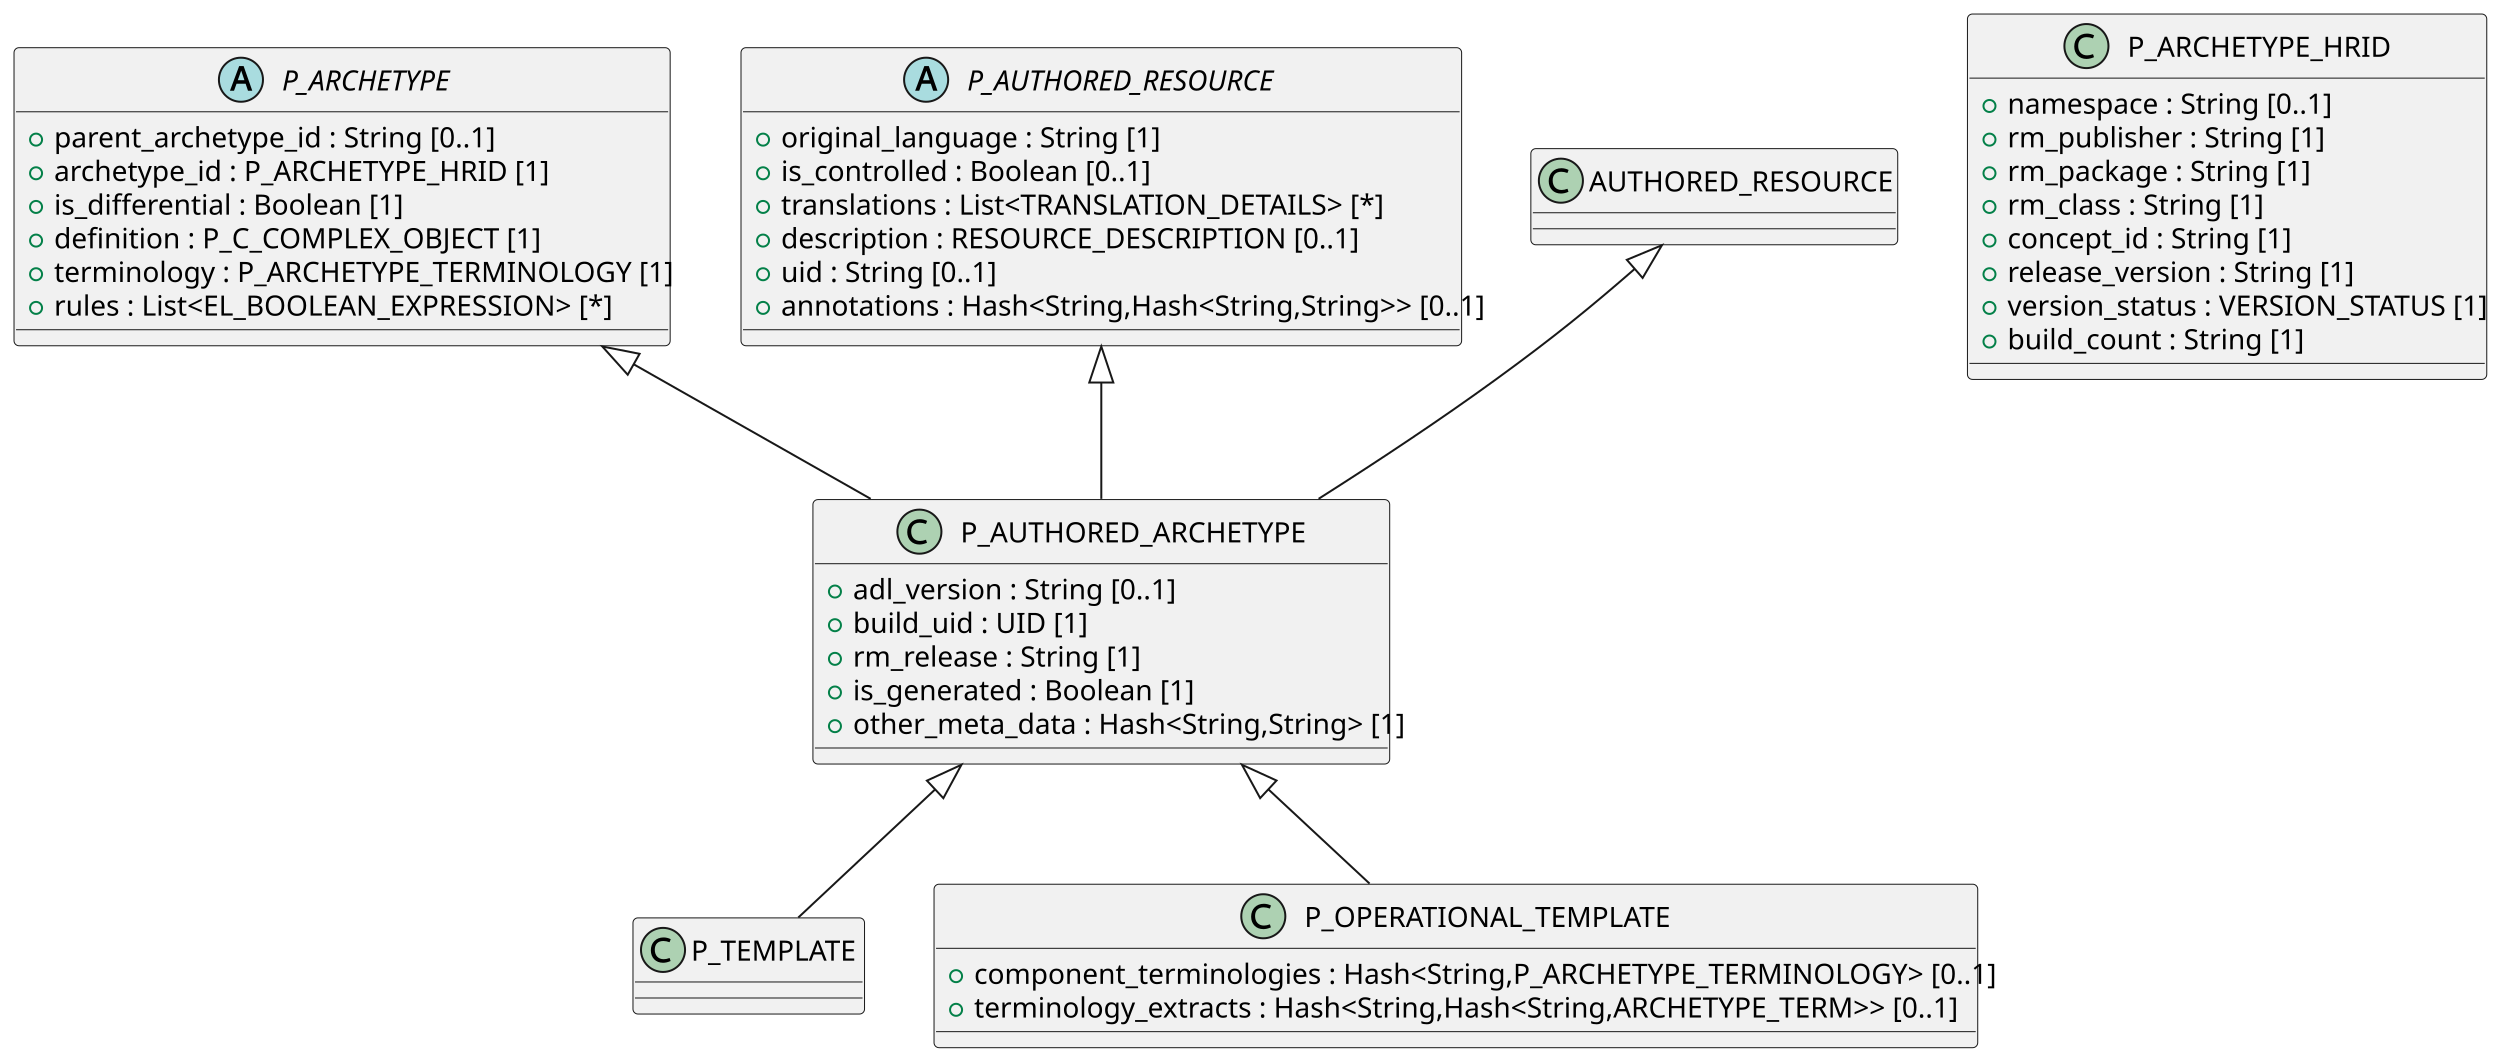
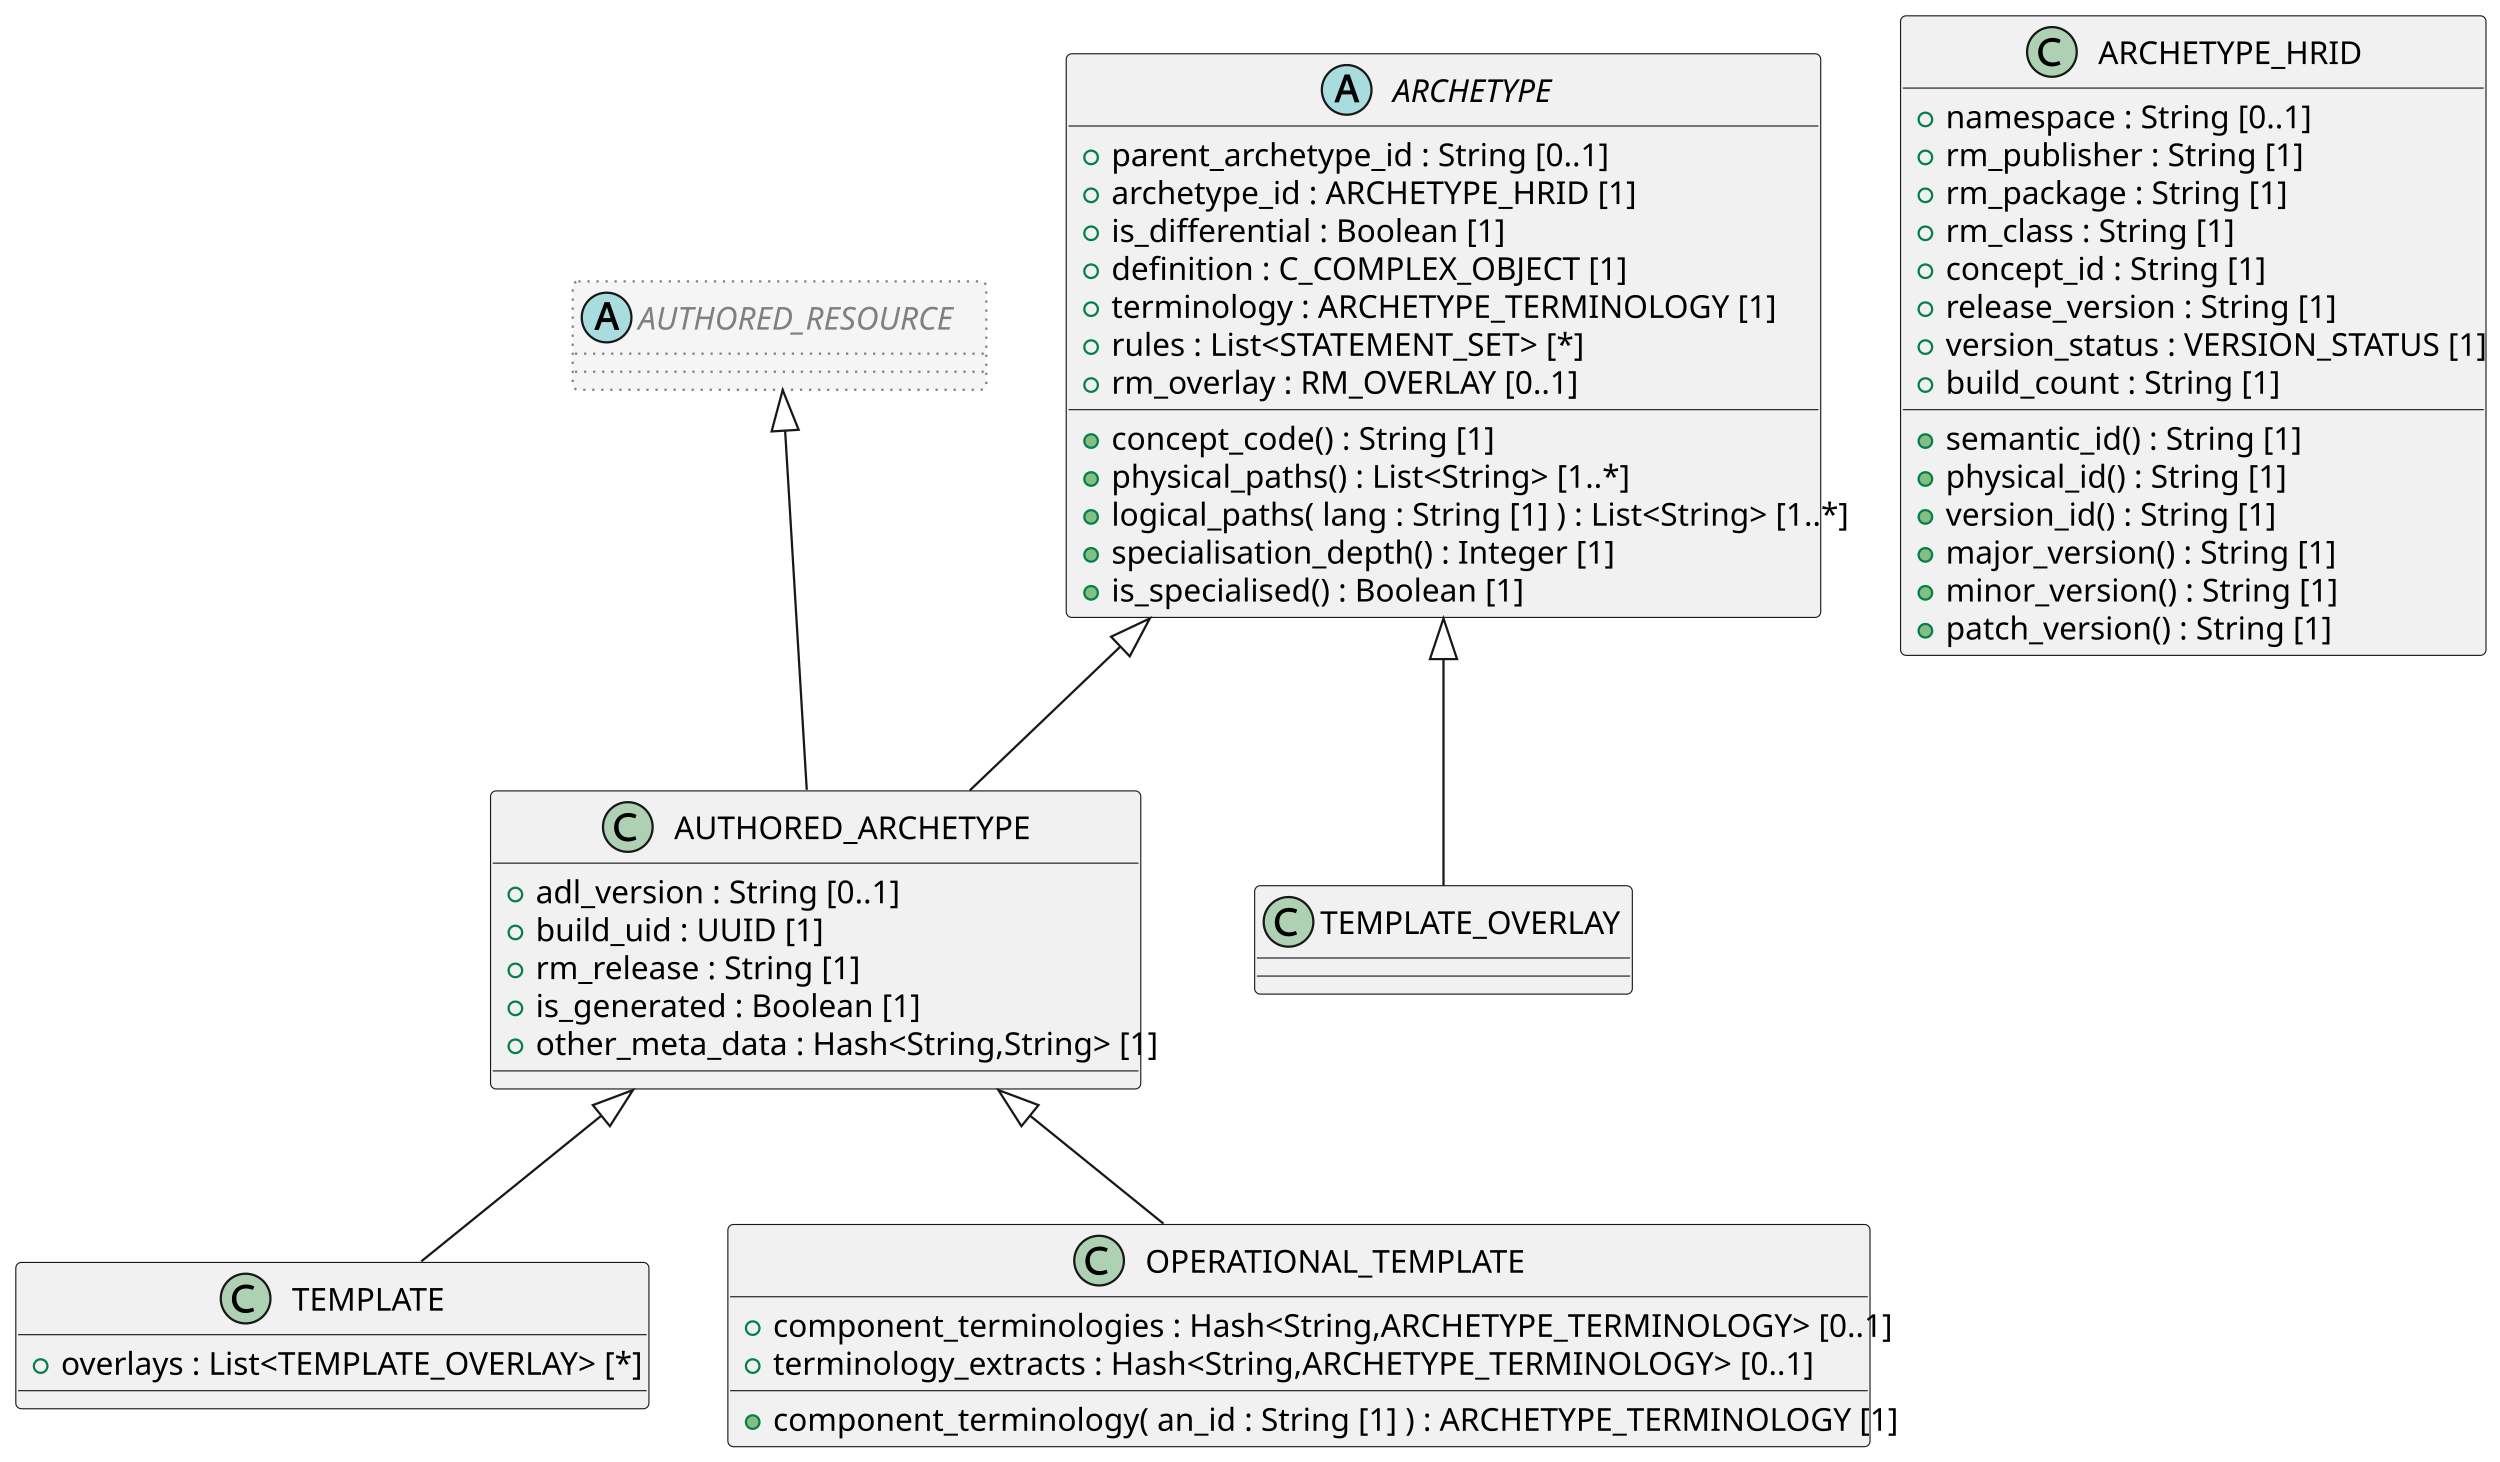
- <svg xmlns="http://www.w3.org/2000/svg" contentStyleType="text/css" data-diagram-type="CLASS" height="529px" preserveAspectRatio="none" style="width:1248px;height:529px;background:#FFFFFF;" version="1.1" viewBox="0 0 1248 529" width="1248px" zoomAndPan="magnify">
+ <svg xmlns="http://www.w3.org/2000/svg" contentStyleType="text/css" data-diagram-type="CLASS" height="647px" preserveAspectRatio="none" style="width:1107px;height:647px;background:#FFFFFF;" version="1.1" viewBox="0 0 1107 647" width="1107px" zoomAndPan="magnify">
  <defs />
  <g>
-     <g class="entity" data-entity="P_ARCHETYPE" data-source-line="2" data-uid="ent0002" id="entity_P_ARCHETYPE">
-       <rect fill="#F1F1F1" height="148.8" rx="2.5" ry="2.5" style="stroke:#181818;stroke-width:0.5;" width="327.545" x="7" y="23.8" />
-       <ellipse cx="120.281" cy="39.8" fill="#A9DCDF" rx="11" ry="11" style="stroke:#181818;stroke-width:1;" />
-       <path d="M114.796,45.3 L116.827,45.3 L120.874,33.956 L119.968,33.956 L123.796,45.3 L125.937,45.3 L121.609,32.972 L119.39,32.972 L114.796,45.3 Z M117.124,41.8 L123.562,41.8 L123.562,40.05 L117.124,40.05 L117.124,41.8 Z " fill="#000000" />
-       <text fill="#000000" font-family="sans-serif" font-size="14" font-style="italic" lengthAdjust="spacing" textLength="92.484" x="140.781" y="45.162">P_ARCHETYPE</text>
-       <line style="stroke:#181818;stroke-width:0.5;" x1="8" x2="333.545" y1="55.8" y2="55.8" />
-       <ellipse cx="18" cy="69.7" fill="none" rx="3" ry="3" style="stroke:#038048;stroke-width:1;" />
-       <text fill="#000000" font-family="sans-serif" font-size="14" lengthAdjust="spacing" textLength="209.467" x="27" y="73.562">parent_archetype_id : String [0..1]</text>
-       <ellipse cx="18" cy="86.5" fill="none" rx="3" ry="3" style="stroke:#038048;stroke-width:1;" />
-       <text fill="#000000" font-family="sans-serif" font-size="14" lengthAdjust="spacing" textLength="240.393" x="27" y="90.362">archetype_id : P_ARCHETYPE_HRID [1]</text>
-       <ellipse cx="18" cy="103.3" fill="none" rx="3" ry="3" style="stroke:#038048;stroke-width:1;" />
-       <text fill="#000000" font-family="sans-serif" font-size="14" lengthAdjust="spacing" textLength="165.073" x="27" y="107.162">is_differential : Boolean [1]</text>
-       <ellipse cx="18" cy="120.1" fill="none" rx="3" ry="3" style="stroke:#038048;stroke-width:1;" />
-       <text fill="#000000" font-family="sans-serif" font-size="14" lengthAdjust="spacing" textLength="239.889" x="27" y="123.962">definition : P_C_COMPLEX_OBJECT [1]</text>
-       <ellipse cx="18" cy="136.9" fill="none" rx="3" ry="3" style="stroke:#038048;stroke-width:1;" />
-       <text fill="#000000" font-family="sans-serif" font-size="14" lengthAdjust="spacing" textLength="301.545" x="27" y="140.762">terminology : P_ARCHETYPE_TERMINOLOGY [1]</text>
-       <ellipse cx="18" cy="153.7" fill="none" rx="3" ry="3" style="stroke:#038048;stroke-width:1;" />
-       <text fill="#000000" font-family="sans-serif" font-size="14" lengthAdjust="spacing" textLength="274.259" x="27" y="157.562">rules : List&lt;EL_BOOLEAN_EXPRESSION&gt; [*]</text>
-       <line style="stroke:#181818;stroke-width:0.5;" x1="8" x2="333.545" y1="164.6" y2="164.6" />
+     <g class="entity" data-entity="ARCHETYPE" data-source-line="2" data-uid="ent0002" id="entity_ARCHETYPE">
+       <rect fill="#F1F1F1" height="249.599" rx="2.5" ry="2.5" style="stroke:#181818;stroke-width:0.5;" width="334.083" x="472.13" y="23.8" />
+       <ellipse cx="596.31" cy="39.8" fill="#A9DCDF" rx="11" ry="11" style="stroke:#181818;stroke-width:1;" />
+       <path d="M590.825,45.3 L592.856,45.3 L596.903,33.956 L595.997,33.956 L599.825,45.3 L601.966,45.3 L597.638,32.972 L595.419,32.972 L590.825,45.3 Z M593.153,41.8 L599.591,41.8 L599.591,40.05 L593.153,40.05 L593.153,41.8 Z " fill="#000000" />
+       <text fill="#000000" font-family="sans-serif" font-size="14" font-style="italic" lengthAdjust="spacing" textLength="77.224" x="616.81" y="45.162">ARCHETYPE</text>
+       <line style="stroke:#181818;stroke-width:0.5;" x1="473.13" x2="805.213" y1="55.8" y2="55.8" />
+       <ellipse cx="483.13" cy="69.7" fill="none" rx="3" ry="3" style="stroke:#038048;stroke-width:1;" />
+       <text fill="#000000" font-family="sans-serif" font-size="14" lengthAdjust="spacing" textLength="209.467" x="492.13" y="73.562">parent_archetype_id : String [0..1]</text>
+       <ellipse cx="483.13" cy="86.5" fill="none" rx="3" ry="3" style="stroke:#038048;stroke-width:1;" />
+       <text fill="#000000" font-family="sans-serif" font-size="14" lengthAdjust="spacing" textLength="225.133" x="492.13" y="90.362">archetype_id : ARCHETYPE_HRID [1]</text>
+       <ellipse cx="483.13" cy="103.3" fill="none" rx="3" ry="3" style="stroke:#038048;stroke-width:1;" />
+       <text fill="#000000" font-family="sans-serif" font-size="14" lengthAdjust="spacing" textLength="165.073" x="492.13" y="107.162">is_differential : Boolean [1]</text>
+       <ellipse cx="483.13" cy="120.1" fill="none" rx="3" ry="3" style="stroke:#038048;stroke-width:1;" />
+       <text fill="#000000" font-family="sans-serif" font-size="14" lengthAdjust="spacing" textLength="224.629" x="492.13" y="123.962">definition : C_COMPLEX_OBJECT [1]</text>
+       <ellipse cx="483.13" cy="136.9" fill="none" rx="3" ry="3" style="stroke:#038048;stroke-width:1;" />
+       <text fill="#000000" font-family="sans-serif" font-size="14" lengthAdjust="spacing" textLength="286.285" x="492.13" y="140.762">terminology : ARCHETYPE_TERMINOLOGY [1]</text>
+       <ellipse cx="483.13" cy="153.7" fill="none" rx="3" ry="3" style="stroke:#038048;stroke-width:1;" />
+       <text fill="#000000" font-family="sans-serif" font-size="14" lengthAdjust="spacing" textLength="208.375" x="492.13" y="157.562">rules : List&lt;STATEMENT_SET&gt; [*]</text>
+       <ellipse cx="483.13" cy="170.5" fill="none" rx="3" ry="3" style="stroke:#038048;stroke-width:1;" />
+       <text fill="#000000" font-family="sans-serif" font-size="14" lengthAdjust="spacing" textLength="201.711" x="492.13" y="174.362">rm_overlay : RM_OVERLAY [0..1]</text>
+       <line style="stroke:#181818;stroke-width:0.5;" x1="473.13" x2="805.213" y1="181.399" y2="181.399" />
+       <ellipse cx="483.13" cy="195.299" fill="#84BE84" rx="3" ry="3" style="stroke:#038048;stroke-width:1;" />
+       <text fill="#000000" font-family="sans-serif" font-size="14" lengthAdjust="spacing" textLength="160.649" x="492.13" y="199.161">concept_code() : String [1]</text>
+       <ellipse cx="483.13" cy="212.099" fill="#84BE84" rx="3" ry="3" style="stroke:#038048;stroke-width:1;" />
+       <text fill="#000000" font-family="sans-serif" font-size="14" lengthAdjust="spacing" textLength="218.301" x="492.13" y="215.961">physical_paths() : List&lt;String&gt; [1..*]</text>
+       <ellipse cx="483.13" cy="228.899" fill="#84BE84" rx="3" ry="3" style="stroke:#038048;stroke-width:1;" />
+       <text fill="#000000" font-family="sans-serif" font-size="14" lengthAdjust="spacing" textLength="308.083" x="492.13" y="232.761">logical_paths( lang : String [1] ) : List&lt;String&gt; [1..*]</text>
+       <ellipse cx="483.13" cy="245.699" fill="#84BE84" rx="3" ry="3" style="stroke:#038048;stroke-width:1;" />
+       <text fill="#000000" font-family="sans-serif" font-size="14" lengthAdjust="spacing" textLength="209.509" x="492.13" y="249.561">specialisation_depth() : Integer [1]</text>
+       <ellipse cx="483.13" cy="262.499" fill="#84BE84" rx="3" ry="3" style="stroke:#038048;stroke-width:1;" />
+       <text fill="#000000" font-family="sans-serif" font-size="14" lengthAdjust="spacing" textLength="173.235" x="492.13" y="266.361">is_specialised() : Boolean [1]</text>
    </g>
-     <g class="entity" data-entity="P_AUTHORED_ARCHETYPE" data-source-line="11" data-uid="ent0003" id="entity_P_AUTHORED_ARCHETYPE">
-       <rect fill="#F1F1F1" height="132" rx="2.5" ry="2.5" style="stroke:#181818;stroke-width:0.5;" width="287.925" x="405.81" y="249.4" />
-       <ellipse cx="458.968" cy="265.4" fill="#ADD1B2" rx="11" ry="11" style="stroke:#181818;stroke-width:1;" />
-       <path d="M458.968,271.822 C460.14,271.822 461.374,271.556 462.749,270.947 L462.265,269.431 C461.171,269.853 460.155,270.041 459.296,270.041 C456.577,270.041 454.858,268.197 454.858,265.291 C454.858,262.541 456.421,260.947 459.155,260.947 C460.077,260.947 461.093,261.134 462.233,261.556 L462.812,260.041 C461.718,259.462 460.421,259.166 459.233,259.166 C455.468,259.166 452.89,261.806 452.89,265.619 C452.89,269.291 455.374,271.822 458.968,271.822 Z " fill="#000000" />
-       <text fill="#000000" font-family="sans-serif" font-size="14" lengthAdjust="spacing" textLength="173.109" x="479.468" y="270.762">P_AUTHORED_ARCHETYPE</text>
-       <line style="stroke:#181818;stroke-width:0.5;" x1="406.81" x2="692.735" y1="281.4" y2="281.4" />
-       <ellipse cx="416.81" cy="295.3" fill="none" rx="3" ry="3" style="stroke:#038048;stroke-width:1;" />
-       <text fill="#000000" font-family="sans-serif" font-size="14" lengthAdjust="spacing" textLength="152.991" x="425.81" y="299.162">adl_version : String [0..1]</text>
-       <ellipse cx="416.81" cy="312.1" fill="none" rx="3" ry="3" style="stroke:#038048;stroke-width:1;" />
-       <text fill="#000000" font-family="sans-serif" font-size="14" lengthAdjust="spacing" textLength="108.976" x="425.81" y="315.962">build_uid : UID [1]</text>
-       <ellipse cx="416.81" cy="328.9" fill="none" rx="3" ry="3" style="stroke:#038048;stroke-width:1;" />
-       <text fill="#000000" font-family="sans-serif" font-size="14" lengthAdjust="spacing" textLength="135.673" x="425.81" y="332.762">rm_release : String [1]</text>
-       <ellipse cx="416.81" cy="345.7" fill="none" rx="3" ry="3" style="stroke:#038048;stroke-width:1;" />
-       <text fill="#000000" font-family="sans-serif" font-size="14" lengthAdjust="spacing" textLength="160.145" x="425.81" y="349.562">is_generated : Boolean [1]</text>
-       <ellipse cx="416.81" cy="362.5" fill="none" rx="3" ry="3" style="stroke:#038048;stroke-width:1;" />
-       <text fill="#000000" font-family="sans-serif" font-size="14" lengthAdjust="spacing" textLength="261.925" x="425.81" y="366.362">other_meta_data : Hash&lt;String,String&gt; [1]</text>
-       <line style="stroke:#181818;stroke-width:0.5;" x1="406.81" x2="692.735" y1="373.4" y2="373.4" />
+     <g class="entity" data-entity="AUTHORED_ARCHETYPE" data-source-line="17" data-uid="ent0003" id="entity_AUTHORED_ARCHETYPE">
+       <rect fill="#F1F1F1" height="132" rx="2.5" ry="2.5" style="stroke:#181818;stroke-width:0.5;" width="287.925" x="217.21" y="350.2" />
+       <ellipse cx="277.998" cy="366.2" fill="#ADD1B2" rx="11" ry="11" style="stroke:#181818;stroke-width:1;" />
+       <path d="M277.998,372.622 C279.17,372.622 280.404,372.356 281.779,371.747 L281.295,370.231 C280.201,370.653 279.185,370.841 278.326,370.841 C275.607,370.841 273.888,368.997 273.888,366.091 C273.888,363.341 275.451,361.747 278.185,361.747 C279.107,361.747 280.123,361.934 281.263,362.356 L281.842,360.841 C280.748,360.262 279.451,359.966 278.263,359.966 C274.498,359.966 271.92,362.606 271.92,366.419 C271.92,370.091 274.404,372.622 277.998,372.622 Z " fill="#000000" />
+       <text fill="#000000" font-family="sans-serif" font-size="14" lengthAdjust="spacing" textLength="157.849" x="298.498" y="371.562">AUTHORED_ARCHETYPE</text>
+       <line style="stroke:#181818;stroke-width:0.5;" x1="218.21" x2="504.135" y1="382.2" y2="382.2" />
+       <ellipse cx="228.21" cy="396.1" fill="none" rx="3" ry="3" style="stroke:#038048;stroke-width:1;" />
+       <text fill="#000000" font-family="sans-serif" font-size="14" lengthAdjust="spacing" textLength="152.991" x="237.21" y="399.962">adl_version : String [0..1]</text>
+       <ellipse cx="228.21" cy="412.9" fill="none" rx="3" ry="3" style="stroke:#038048;stroke-width:1;" />
+       <text fill="#000000" font-family="sans-serif" font-size="14" lengthAdjust="spacing" textLength="118.37" x="237.21" y="416.762">build_uid : UUID [1]</text>
+       <ellipse cx="228.21" cy="429.7" fill="none" rx="3" ry="3" style="stroke:#038048;stroke-width:1;" />
+       <text fill="#000000" font-family="sans-serif" font-size="14" lengthAdjust="spacing" textLength="135.673" x="237.21" y="433.562">rm_release : String [1]</text>
+       <ellipse cx="228.21" cy="446.5" fill="none" rx="3" ry="3" style="stroke:#038048;stroke-width:1;" />
+       <text fill="#000000" font-family="sans-serif" font-size="14" lengthAdjust="spacing" textLength="160.145" x="237.21" y="450.362">is_generated : Boolean [1]</text>
+       <ellipse cx="228.21" cy="463.3" fill="none" rx="3" ry="3" style="stroke:#038048;stroke-width:1;" />
+       <text fill="#000000" font-family="sans-serif" font-size="14" lengthAdjust="spacing" textLength="261.925" x="237.21" y="467.162">other_meta_data : Hash&lt;String,String&gt; [1]</text>
+       <line style="stroke:#181818;stroke-width:0.5;" x1="218.21" x2="504.135" y1="474.2" y2="474.2" />
    </g>
-     <g class="entity" data-entity="P_TEMPLATE" data-source-line="19" data-uid="ent0004" id="entity_P_TEMPLATE">
-       <rect fill="#F1F1F1" height="48" rx="2.5" ry="2.5" style="stroke:#181818;stroke-width:0.5;" width="115.594" x="315.98" y="458.2" />
-       <ellipse cx="330.98" cy="474.2" fill="#ADD1B2" rx="11" ry="11" style="stroke:#181818;stroke-width:1;" />
-       <path d="M330.98,480.622 C332.152,480.622 333.386,480.356 334.761,479.747 L334.277,478.231 C333.183,478.653 332.168,478.841 331.308,478.841 C328.589,478.841 326.871,476.997 326.871,474.091 C326.871,471.341 328.433,469.747 331.168,469.747 C332.089,469.747 333.105,469.934 334.246,470.356 L334.824,468.841 C333.73,468.262 332.433,467.966 331.246,467.966 C327.48,467.966 324.902,470.606 324.902,474.419 C324.902,478.091 327.386,480.622 330.98,480.622 Z " fill="#000000" />
-       <text fill="#000000" font-family="sans-serif" font-size="14" lengthAdjust="spacing" textLength="83.594" x="344.98" y="479.562">P_TEMPLATE</text>
-       <line style="stroke:#181818;stroke-width:0.5;" x1="316.98" x2="430.574" y1="490.2" y2="490.2" />
-       <line style="stroke:#181818;stroke-width:0.5;" x1="316.98" x2="430.574" y1="498.2" y2="498.2" />
+     <g class="entity" data-entity="AUTHORED_RESOURCE" data-source-line="25" data-uid="ent0004" id="entity_AUTHORED_RESOURCE">
+       <rect fill="#F5F5F5" height="48" rx="2.5" ry="2.5" style="stroke:#808080;stroke-width:1;stroke-dasharray:1,3;" width="183.143" x="253.6" y="124.6" />
+       <ellipse cx="268.6" cy="140.6" fill="#A9DCDF" rx="11" ry="11" style="stroke:#181818;stroke-width:1;" />
+       <path d="M263.116,146.1 L265.147,146.1 L269.194,134.756 L268.288,134.756 L272.116,146.1 L274.256,146.1 L269.928,133.772 L267.709,133.772 L263.116,146.1 Z M265.444,142.6 L271.881,142.6 L271.881,140.85 L265.444,140.85 L265.444,142.6 Z " fill="#000000" />
+       <text fill="#808080" font-family="sans-serif" font-size="14" font-style="italic" lengthAdjust="spacing" textLength="151.143" x="282.6" y="145.962">AUTHORED_RESOURCE</text>
+       <line style="stroke:#808080;stroke-width:1;stroke-dasharray:1,3;" x1="254.6" x2="435.743" y1="156.6" y2="156.6" />
+       <line style="stroke:#808080;stroke-width:1;stroke-dasharray:1,3;" x1="254.6" x2="435.743" y1="164.6" y2="164.6" />
    </g>
-     <g class="entity" data-entity="P_OPERATIONAL_TEMPLATE" data-source-line="22" data-uid="ent0005" id="entity_P_OPERATIONAL_TEMPLATE">
-       <rect fill="#F1F1F1" height="81.6" rx="2.5" ry="2.5" style="stroke:#181818;stroke-width:0.5;" width="521.01" x="466.27" y="441.4" />
-       <ellipse cx="630.643" cy="457.4" fill="#ADD1B2" rx="11" ry="11" style="stroke:#181818;stroke-width:1;" />
-       <path d="M630.643,463.822 C631.815,463.822 633.05,463.556 634.425,462.947 L633.94,461.431 C632.846,461.853 631.831,462.041 630.971,462.041 C628.253,462.041 626.534,460.197 626.534,457.291 C626.534,454.541 628.096,452.947 630.831,452.947 C631.753,452.947 632.768,453.134 633.909,453.556 L634.487,452.041 C633.393,451.462 632.096,451.166 630.909,451.166 C627.143,451.166 624.565,453.806 624.565,457.619 C624.565,461.291 627.05,463.822 630.643,463.822 Z " fill="#000000" />
-       <text fill="#000000" font-family="sans-serif" font-size="14" lengthAdjust="spacing" textLength="183.763" x="651.143" y="462.762">P_OPERATIONAL_TEMPLATE</text>
-       <line style="stroke:#181818;stroke-width:0.5;" x1="467.27" x2="986.28" y1="473.4" y2="473.4" />
-       <ellipse cx="477.27" cy="487.3" fill="none" rx="3" ry="3" style="stroke:#038048;stroke-width:1;" />
-       <text fill="#000000" font-family="sans-serif" font-size="14" lengthAdjust="spacing" textLength="495.01" x="486.27" y="491.162">component_terminologies : Hash&lt;String,P_ARCHETYPE_TERMINOLOGY&gt; [0..1]</text>
-       <ellipse cx="477.27" cy="504.1" fill="none" rx="3" ry="3" style="stroke:#038048;stroke-width:1;" />
-       <text fill="#000000" font-family="sans-serif" font-size="14" lengthAdjust="spacing" textLength="475.774" x="486.27" y="507.962">terminology_extracts : Hash&lt;String,Hash&lt;String,ARCHETYPE_TERM&gt;&gt; [0..1]</text>
-       <line style="stroke:#181818;stroke-width:0.5;" x1="467.27" x2="986.28" y1="515" y2="515" />
+     <g class="entity" data-entity="TEMPLATE" data-source-line="28" data-uid="ent0005" id="entity_TEMPLATE">
+       <rect fill="#F1F1F1" height="64.8" rx="2.5" ry="2.5" style="stroke:#181818;stroke-width:0.5;" width="280.351" x="7" y="559" />
+       <ellipse cx="108.759" cy="575" fill="#ADD1B2" rx="11" ry="11" style="stroke:#181818;stroke-width:1;" />
+       <path d="M108.759,581.422 C109.93,581.422 111.165,581.156 112.54,580.547 L112.055,579.031 C110.962,579.453 109.946,579.641 109.087,579.641 C106.368,579.641 104.649,577.797 104.649,574.891 C104.649,572.141 106.212,570.547 108.946,570.547 C109.868,570.547 110.884,570.734 112.024,571.156 L112.602,569.641 C111.509,569.062 110.212,568.766 109.024,568.766 C105.259,568.766 102.68,571.406 102.68,575.219 C102.68,578.891 105.165,581.422 108.759,581.422 Z " fill="#000000" />
+       <text fill="#000000" font-family="sans-serif" font-size="14" lengthAdjust="spacing" textLength="68.334" x="129.259" y="580.362">TEMPLATE</text>
+       <line style="stroke:#181818;stroke-width:0.5;" x1="8" x2="286.351" y1="591" y2="591" />
+       <ellipse cx="18" cy="604.9" fill="none" rx="3" ry="3" style="stroke:#038048;stroke-width:1;" />
+       <text fill="#000000" font-family="sans-serif" font-size="14" lengthAdjust="spacing" textLength="254.351" x="27" y="608.762">overlays : List&lt;TEMPLATE_OVERLAY&gt; [*]</text>
+       <line style="stroke:#181818;stroke-width:0.5;" x1="8" x2="286.351" y1="615.8" y2="615.8" />
    </g>
-     <g class="entity" data-entity="P_ARCHETYPE_HRID" data-source-line="27" data-uid="ent0006" id="entity_P_ARCHETYPE_HRID">
-       <rect fill="#F1F1F1" height="182.399" rx="2.5" ry="2.5" style="stroke:#181818;stroke-width:0.5;" width="259.239" x="982.15" y="7" />
-       <ellipse cx="1041.545" cy="23" fill="#ADD1B2" rx="11" ry="11" style="stroke:#181818;stroke-width:1;" />
-       <path d="M1041.545,29.422 C1042.717,29.422 1043.951,29.156 1045.326,28.547 L1044.842,27.031 C1043.748,27.453 1042.732,27.641 1041.873,27.641 C1039.154,27.641 1037.435,25.797 1037.435,22.891 C1037.435,20.141 1038.998,18.547 1041.732,18.547 C1042.654,18.547 1043.67,18.734 1044.81,19.156 L1045.389,17.641 C1044.295,17.062 1042.998,16.766 1041.81,16.766 C1038.045,16.766 1035.467,19.406 1035.467,23.219 C1035.467,26.891 1037.951,29.422 1041.545,29.422 Z " fill="#000000" />
-       <text fill="#000000" font-family="sans-serif" font-size="14" lengthAdjust="spacing" textLength="131.95" x="1062.045" y="28.362">P_ARCHETYPE_HRID</text>
-       <line style="stroke:#181818;stroke-width:0.5;" x1="983.15" x2="1240.389" y1="39" y2="39" />
-       <ellipse cx="993.15" cy="52.9" fill="none" rx="3" ry="3" style="stroke:#038048;stroke-width:1;" />
-       <text fill="#000000" font-family="sans-serif" font-size="14" lengthAdjust="spacing" textLength="152.235" x="1002.15" y="56.762">namespace : String [0..1]</text>
-       <ellipse cx="993.15" cy="69.7" fill="none" rx="3" ry="3" style="stroke:#038048;stroke-width:1;" />
-       <text fill="#000000" font-family="sans-serif" font-size="14" lengthAdjust="spacing" textLength="148.889" x="1002.15" y="73.562">rm_publisher : String [1]</text>
-       <ellipse cx="993.15" cy="86.5" fill="none" rx="3" ry="3" style="stroke:#038048;stroke-width:1;" />
-       <text fill="#000000" font-family="sans-serif" font-size="14" lengthAdjust="spacing" textLength="141.875" x="1002.15" y="90.362">rm_package : String [1]</text>
-       <ellipse cx="993.15" cy="103.3" fill="none" rx="3" ry="3" style="stroke:#038048;stroke-width:1;" />
-       <text fill="#000000" font-family="sans-serif" font-size="14" lengthAdjust="spacing" textLength="121.254" x="1002.15" y="107.162">rm_class : String [1]</text>
-       <ellipse cx="993.15" cy="120.1" fill="none" rx="3" ry="3" style="stroke:#038048;stroke-width:1;" />
-       <text fill="#000000" font-family="sans-serif" font-size="14" lengthAdjust="spacing" textLength="133.798" x="1002.15" y="123.962">concept_id : String [1]</text>
-       <ellipse cx="993.15" cy="136.9" fill="none" rx="3" ry="3" style="stroke:#038048;stroke-width:1;" />
-       <text fill="#000000" font-family="sans-serif" font-size="14" lengthAdjust="spacing" textLength="163.197" x="1002.15" y="140.762">release_version : String [1]</text>
-       <ellipse cx="993.15" cy="153.7" fill="none" rx="3" ry="3" style="stroke:#038048;stroke-width:1;" />
-       <text fill="#000000" font-family="sans-serif" font-size="14" lengthAdjust="spacing" textLength="233.239" x="1002.15" y="157.561">version_status : VERSION_STATUS [1]</text>
-       <ellipse cx="993.15" cy="170.5" fill="none" rx="3" ry="3" style="stroke:#038048;stroke-width:1;" />
-       <text fill="#000000" font-family="sans-serif" font-size="14" lengthAdjust="spacing" textLength="139.369" x="1002.15" y="174.361">build_count : String [1]</text>
-       <line style="stroke:#181818;stroke-width:0.5;" x1="983.15" x2="1240.389" y1="181.399" y2="181.399" />
+     <g class="entity" data-entity="OPERATIONAL_TEMPLATE" data-source-line="32" data-uid="ent0006" id="entity_OPERATIONAL_TEMPLATE">
+       <rect fill="#F1F1F1" height="98.4" rx="2.5" ry="2.5" style="stroke:#181818;stroke-width:0.5;" width="505.75" x="322.3" y="542.2" />
+       <ellipse cx="486.673" cy="558.2" fill="#ADD1B2" rx="11" ry="11" style="stroke:#181818;stroke-width:1;" />
+       <path d="M486.673,564.622 C487.845,564.622 489.08,564.356 490.455,563.747 L489.97,562.231 C488.877,562.653 487.861,562.841 487.002,562.841 C484.283,562.841 482.564,560.997 482.564,558.091 C482.564,555.341 484.127,553.747 486.861,553.747 C487.783,553.747 488.798,553.934 489.939,554.356 L490.517,552.841 C489.423,552.263 488.127,551.966 486.939,551.966 C483.173,551.966 480.595,554.606 480.595,558.419 C480.595,562.091 483.08,564.622 486.673,564.622 Z " fill="#000000" />
+       <text fill="#000000" font-family="sans-serif" font-size="14" lengthAdjust="spacing" textLength="168.503" x="507.173" y="563.562">OPERATIONAL_TEMPLATE</text>
+       <line style="stroke:#181818;stroke-width:0.5;" x1="323.3" x2="827.05" y1="574.2" y2="574.2" />
+       <ellipse cx="333.3" cy="588.1" fill="none" rx="3" ry="3" style="stroke:#038048;stroke-width:1;" />
+       <text fill="#000000" font-family="sans-serif" font-size="14" lengthAdjust="spacing" textLength="479.75" x="342.3" y="591.962">component_terminologies : Hash&lt;String,ARCHETYPE_TERMINOLOGY&gt; [0..1]</text>
+       <ellipse cx="333.3" cy="604.9" fill="none" rx="3" ry="3" style="stroke:#038048;stroke-width:1;" />
+       <text fill="#000000" font-family="sans-serif" font-size="14" lengthAdjust="spacing" textLength="447.55" x="342.3" y="608.762">terminology_extracts : Hash&lt;String,ARCHETYPE_TERMINOLOGY&gt; [0..1]</text>
+       <line style="stroke:#181818;stroke-width:0.5;" x1="323.3" x2="827.05" y1="615.8" y2="615.8" />
+       <ellipse cx="333.3" cy="629.7" fill="#84BE84" rx="3" ry="3" style="stroke:#038048;stroke-width:1;" />
+       <text fill="#000000" font-family="sans-serif" font-size="14" lengthAdjust="spacing" textLength="478.518" x="342.3" y="633.562">component_terminology( an_id : String [1] ) : ARCHETYPE_TERMINOLOGY [1]</text>
    </g>
-     <g class="entity" data-entity="P_AUTHORED_RESOURCE" data-source-line="38" data-uid="ent0007" id="entity_P_AUTHORED_RESOURCE">
-       <rect fill="#F1F1F1" height="148.8" rx="2.5" ry="2.5" style="stroke:#181818;stroke-width:0.5;" width="359.731" x="369.91" y="23.8" />
-       <ellipse cx="462.324" cy="39.8" fill="#A9DCDF" rx="11" ry="11" style="stroke:#181818;stroke-width:1;" />
-       <path d="M456.839,45.3 L458.871,45.3 L462.918,33.956 L462.011,33.956 L465.839,45.3 L467.98,45.3 L463.652,32.972 L461.433,32.972 L456.839,45.3 Z M459.168,41.8 L465.605,41.8 L465.605,40.05 L459.168,40.05 L459.168,41.8 Z " fill="#000000" />
-       <text fill="#000000" font-family="sans-serif" font-size="14" font-style="italic" lengthAdjust="spacing" textLength="166.403" x="482.824" y="45.162">P_AUTHORED_RESOURCE</text>
-       <line style="stroke:#181818;stroke-width:0.5;" x1="370.91" x2="728.641" y1="55.8" y2="55.8" />
-       <ellipse cx="380.91" cy="69.7" fill="none" rx="3" ry="3" style="stroke:#038048;stroke-width:1;" />
-       <text fill="#000000" font-family="sans-serif" font-size="14" lengthAdjust="spacing" textLength="177.393" x="389.91" y="73.562">original_language : String [1]</text>
-       <ellipse cx="380.91" cy="86.5" fill="none" rx="3" ry="3" style="stroke:#038048;stroke-width:1;" />
-       <text fill="#000000" font-family="sans-serif" font-size="14" lengthAdjust="spacing" textLength="176.175" x="389.91" y="90.362">is_controlled : Boolean [0..1]</text>
-       <ellipse cx="380.91" cy="103.3" fill="none" rx="3" ry="3" style="stroke:#038048;stroke-width:1;" />
-       <text fill="#000000" font-family="sans-serif" font-size="14" lengthAdjust="spacing" textLength="294.013" x="389.91" y="107.162">translations : List&lt;TRANSLATION_DETAILS&gt; [*]</text>
-       <ellipse cx="380.91" cy="120.1" fill="none" rx="3" ry="3" style="stroke:#038048;stroke-width:1;" />
-       <text fill="#000000" font-family="sans-serif" font-size="14" lengthAdjust="spacing" textLength="279.705" x="389.91" y="123.962">description : RESOURCE_DESCRIPTION [0..1]</text>
-       <ellipse cx="380.91" cy="136.9" fill="none" rx="3" ry="3" style="stroke:#038048;stroke-width:1;" />
-       <text fill="#000000" font-family="sans-serif" font-size="14" lengthAdjust="spacing" textLength="100.982" x="389.91" y="140.762">uid : String [0..1]</text>
-       <ellipse cx="380.91" cy="153.7" fill="none" rx="3" ry="3" style="stroke:#038048;stroke-width:1;" />
-       <text fill="#000000" font-family="sans-serif" font-size="14" lengthAdjust="spacing" textLength="333.731" x="389.91" y="157.562">annotations : Hash&lt;String,Hash&lt;String,String&gt;&gt; [0..1]</text>
-       <line style="stroke:#181818;stroke-width:0.5;" x1="370.91" x2="728.641" y1="164.6" y2="164.6" />
+     <g class="entity" data-entity="TEMPLATE_OVERLAY" data-source-line="38" data-uid="ent0007" id="entity_TEMPLATE_OVERLAY">
+       <rect fill="#F1F1F1" height="48" rx="2.5" ry="2.5" style="stroke:#181818;stroke-width:0.5;" width="167.239" x="555.56" y="392.2" />
+       <ellipse cx="570.56" cy="408.2" fill="#ADD1B2" rx="11" ry="11" style="stroke:#181818;stroke-width:1;" />
+       <path d="M570.56,414.622 C571.732,414.622 572.966,414.356 574.341,413.747 L573.857,412.231 C572.763,412.653 571.747,412.841 570.888,412.841 C568.169,412.841 566.451,410.997 566.451,408.091 C566.451,405.341 568.013,403.747 570.747,403.747 C571.669,403.747 572.685,403.934 573.826,404.356 L574.404,402.841 C573.31,402.262 572.013,401.966 570.826,401.966 C567.06,401.966 564.482,404.606 564.482,408.419 C564.482,412.091 566.966,414.622 570.56,414.622 Z " fill="#000000" />
+       <text fill="#000000" font-family="sans-serif" font-size="14" lengthAdjust="spacing" textLength="135.239" x="584.56" y="413.562">TEMPLATE_OVERLAY</text>
+       <line style="stroke:#181818;stroke-width:0.5;" x1="556.56" x2="721.799" y1="424.2" y2="424.2" />
+       <line style="stroke:#181818;stroke-width:0.5;" x1="556.56" x2="721.799" y1="432.2" y2="432.2" />
    </g>
-     <g class="entity" data-entity="AUTHORED_RESOURCE" data-source-line="48" data-uid="ent0009" id="entity_AUTHORED_RESOURCE">
-       <rect fill="#F1F1F1" height="48" rx="2.5" ry="2.5" style="stroke:#181818;stroke-width:0.5;" width="183.143" x="764.2" y="74.2" />
-       <ellipse cx="779.2" cy="90.2" fill="#ADD1B2" rx="11" ry="11" style="stroke:#181818;stroke-width:1;" />
-       <path d="M779.2,96.622 C780.372,96.622 781.606,96.356 782.981,95.747 L782.497,94.231 C781.403,94.653 780.388,94.841 779.528,94.841 C776.809,94.841 775.091,92.997 775.091,90.091 C775.091,87.341 776.653,85.747 779.388,85.747 C780.309,85.747 781.325,85.934 782.466,86.356 L783.044,84.841 C781.95,84.263 780.653,83.966 779.466,83.966 C775.7,83.966 773.122,86.606 773.122,90.419 C773.122,94.091 775.606,96.622 779.2,96.622 Z " fill="#000000" />
-       <text fill="#000000" font-family="sans-serif" font-size="14" lengthAdjust="spacing" textLength="151.143" x="793.2" y="95.562">AUTHORED_RESOURCE</text>
-       <line style="stroke:#181818;stroke-width:0.5;" x1="765.2" x2="946.343" y1="106.2" y2="106.2" />
-       <line style="stroke:#181818;stroke-width:0.5;" x1="765.2" x2="946.343" y1="114.2" y2="114.2" />
+     <g class="entity" data-entity="ARCHETYPE_HRID" data-source-line="41" data-uid="ent0008" id="entity_ARCHETYPE_HRID">
+       <rect fill="#F1F1F1" height="283.199" rx="2.5" ry="2.5" style="stroke:#181818;stroke-width:0.5;" width="259.239" x="841.56" y="7" />
+       <ellipse cx="908.585" cy="23" fill="#ADD1B2" rx="11" ry="11" style="stroke:#181818;stroke-width:1;" />
+       <path d="M908.585,29.422 C909.757,29.422 910.991,29.156 912.366,28.547 L911.882,27.031 C910.788,27.453 909.772,27.641 908.913,27.641 C906.194,27.641 904.475,25.797 904.475,22.891 C904.475,20.141 906.038,18.547 908.772,18.547 C909.694,18.547 910.71,18.734 911.85,19.156 L912.428,17.641 C911.335,17.062 910.038,16.766 908.85,16.766 C905.085,16.766 902.507,19.406 902.507,23.219 C902.507,26.891 904.991,29.422 908.585,29.422 Z " fill="#000000" />
+       <text fill="#000000" font-family="sans-serif" font-size="14" lengthAdjust="spacing" textLength="116.689" x="929.085" y="28.362">ARCHETYPE_HRID</text>
+       <line style="stroke:#181818;stroke-width:0.5;" x1="842.56" x2="1099.799" y1="39" y2="39" />
+       <ellipse cx="852.56" cy="52.9" fill="none" rx="3" ry="3" style="stroke:#038048;stroke-width:1;" />
+       <text fill="#000000" font-family="sans-serif" font-size="14" lengthAdjust="spacing" textLength="152.235" x="861.56" y="56.762">namespace : String [0..1]</text>
+       <ellipse cx="852.56" cy="69.7" fill="none" rx="3" ry="3" style="stroke:#038048;stroke-width:1;" />
+       <text fill="#000000" font-family="sans-serif" font-size="14" lengthAdjust="spacing" textLength="148.889" x="861.56" y="73.562">rm_publisher : String [1]</text>
+       <ellipse cx="852.56" cy="86.5" fill="none" rx="3" ry="3" style="stroke:#038048;stroke-width:1;" />
+       <text fill="#000000" font-family="sans-serif" font-size="14" lengthAdjust="spacing" textLength="141.875" x="861.56" y="90.362">rm_package : String [1]</text>
+       <ellipse cx="852.56" cy="103.3" fill="none" rx="3" ry="3" style="stroke:#038048;stroke-width:1;" />
+       <text fill="#000000" font-family="sans-serif" font-size="14" lengthAdjust="spacing" textLength="121.254" x="861.56" y="107.162">rm_class : String [1]</text>
+       <ellipse cx="852.56" cy="120.1" fill="none" rx="3" ry="3" style="stroke:#038048;stroke-width:1;" />
+       <text fill="#000000" font-family="sans-serif" font-size="14" lengthAdjust="spacing" textLength="133.798" x="861.56" y="123.962">concept_id : String [1]</text>
+       <ellipse cx="852.56" cy="136.9" fill="none" rx="3" ry="3" style="stroke:#038048;stroke-width:1;" />
+       <text fill="#000000" font-family="sans-serif" font-size="14" lengthAdjust="spacing" textLength="163.197" x="861.56" y="140.762">release_version : String [1]</text>
+       <ellipse cx="852.56" cy="153.7" fill="none" rx="3" ry="3" style="stroke:#038048;stroke-width:1;" />
+       <text fill="#000000" font-family="sans-serif" font-size="14" lengthAdjust="spacing" textLength="233.239" x="861.56" y="157.561">version_status : VERSION_STATUS [1]</text>
+       <ellipse cx="852.56" cy="170.5" fill="none" rx="3" ry="3" style="stroke:#038048;stroke-width:1;" />
+       <text fill="#000000" font-family="sans-serif" font-size="14" lengthAdjust="spacing" textLength="139.369" x="861.56" y="174.361">build_count : String [1]</text>
+       <line style="stroke:#181818;stroke-width:0.5;" x1="842.56" x2="1099.799" y1="181.399" y2="181.399" />
+       <ellipse cx="852.56" cy="195.299" fill="#84BE84" rx="3" ry="3" style="stroke:#038048;stroke-width:1;" />
+       <text fill="#000000" font-family="sans-serif" font-size="14" lengthAdjust="spacing" textLength="149.267" x="861.56" y="199.161">semantic_id() : String [1]</text>
+       <ellipse cx="852.56" cy="212.099" fill="#84BE84" rx="3" ry="3" style="stroke:#038048;stroke-width:1;" />
+       <text fill="#000000" font-family="sans-serif" font-size="14" lengthAdjust="spacing" textLength="143.024" x="861.56" y="215.961">physical_id() : String [1]</text>
+       <ellipse cx="852.56" cy="228.899" fill="#84BE84" rx="3" ry="3" style="stroke:#038048;stroke-width:1;" />
+       <text fill="#000000" font-family="sans-serif" font-size="14" lengthAdjust="spacing" textLength="138.04" x="861.56" y="232.761">version_id() : String [1]</text>
+       <ellipse cx="852.56" cy="245.699" fill="#84BE84" rx="3" ry="3" style="stroke:#038048;stroke-width:1;" />
+       <text fill="#000000" font-family="sans-serif" font-size="14" lengthAdjust="spacing" textLength="162.847" x="861.56" y="249.561">major_version() : String [1]</text>
+       <ellipse cx="852.56" cy="262.499" fill="#84BE84" rx="3" ry="3" style="stroke:#038048;stroke-width:1;" />
+       <text fill="#000000" font-family="sans-serif" font-size="14" lengthAdjust="spacing" textLength="163.617" x="861.56" y="266.361">minor_version() : String [1]</text>
+       <ellipse cx="852.56" cy="279.299" fill="#84BE84" rx="3" ry="3" style="stroke:#038048;stroke-width:1;" />
+       <text fill="#000000" font-family="sans-serif" font-size="14" lengthAdjust="spacing" textLength="161.307" x="861.56" y="283.161">patch_version() : String [1]</text>
    </g>
-     <g class="link" data-entity-1="P_ARCHETYPE" data-entity-2="P_AUTHORED_ARCHETYPE" data-source-line="47" data-uid="lnk8" id="link_P_ARCHETYPE_P_AUTHORED_ARCHETYPE">
-       <path codeLine="47" d="M316.323,181.848 C359.823,206.548 392.34,225.01 434.63,249.02" fill="none" id="P_ARCHETYPE-backto-P_AUTHORED_ARCHETYPE" style="stroke:#181818;stroke-width:1;" />
-       <polygon fill="none" points="300.67,172.96,313.36,187.065,319.285,176.63,300.67,172.96" style="stroke:#181818;stroke-width:1;" />
+     <g class="link" data-entity-1="ARCHETYPE" data-entity-2="AUTHORED_ARCHETYPE" data-source-line="58" data-uid="lnk9" id="link_ARCHETYPE_AUTHORED_ARCHETYPE">
+       <path codeLine="58" d="M496.113,286.282 C468.553,312.602 453.55,326.95 429.4,350.02" fill="none" id="ARCHETYPE-backto-AUTHORED_ARCHETYPE" style="stroke:#181818;stroke-width:1;" />
+       <polygon fill="none" points="509.13,273.85,491.969,281.943,500.257,290.621,509.13,273.85" style="stroke:#181818;stroke-width:1;" />
    </g>
-     <g class="link" data-entity-1="AUTHORED_RESOURCE" data-entity-2="P_AUTHORED_ARCHETYPE" data-source-line="48" data-uid="lnk10" id="link_AUTHORED_RESOURCE_P_AUTHORED_ARCHETYPE">
-       <path codeLine="48" d="M816.06,134.225 C794.44,153.035 776.18,168.03 746.77,189.4 C718.76,209.76 687.48,230.46 658.24,249.01" fill="none" id="AUTHORED_RESOURCE-backto-P_AUTHORED_ARCHETYPE" style="stroke:#181818;stroke-width:1;" />
-       <polygon fill="none" points="829.64,122.41,812.122,129.698,819.999,138.751,829.64,122.41" style="stroke:#181818;stroke-width:1;" />
+     <g class="link" data-entity-1="AUTHORED_RESOURCE" data-entity-2="AUTHORED_ARCHETYPE" data-source-line="59" data-uid="lnk10" id="link_AUTHORED_RESOURCE_AUTHORED_ARCHETYPE">
+       <path codeLine="59" d="M347.651,190.678 C350.001,229.738 353.77,292.21 357.23,349.74" fill="none" id="AUTHORED_RESOURCE-backto-AUTHORED_ARCHETYPE" style="stroke:#181818;stroke-width:1;" />
+       <polygon fill="none" points="346.57,172.71,341.662,191.038,353.64,190.317,346.57,172.71" style="stroke:#181818;stroke-width:1;" />
    </g>
-     <g class="link" data-entity-1="P_AUTHORED_RESOURCE" data-entity-2="P_AUTHORED_ARCHETYPE" data-source-line="49" data-uid="lnk11" id="link_P_AUTHORED_RESOURCE_P_AUTHORED_ARCHETYPE">
-       <path codeLine="49" d="M549.77,190.96 C549.77,215.66 549.77,225.01 549.77,249.02" fill="none" id="P_AUTHORED_RESOURCE-backto-P_AUTHORED_ARCHETYPE" style="stroke:#181818;stroke-width:1;" />
-       <polygon fill="none" points="549.77,172.96,543.77,190.96,555.77,190.96,549.77,172.96" style="stroke:#181818;stroke-width:1;" />
+     <g class="link" data-entity-1="AUTHORED_ARCHETYPE" data-entity-2="TEMPLATE" data-source-line="60" data-uid="lnk11" id="link_AUTHORED_ARCHETYPE_TEMPLATE">
+       <path codeLine="60" d="M266.279,494.005 C234.209,519.965 212.79,537.3 186.56,558.52" fill="none" id="AUTHORED_ARCHETYPE-backto-TEMPLATE" style="stroke:#181818;stroke-width:1;" />
+       <polygon fill="none" points="280.27,482.68,262.504,489.342,270.054,498.669,280.27,482.68" style="stroke:#181818;stroke-width:1;" />
    </g>
-     <g class="link" data-entity-1="P_AUTHORED_ARCHETYPE" data-entity-2="P_TEMPLATE" data-source-line="50" data-uid="lnk12" id="link_P_AUTHORED_ARCHETYPE_P_TEMPLATE">
-       <path codeLine="50" d="M466.821,394.074 C438.031,421.034 419.66,438.23 398.5,458.04" fill="none" id="P_AUTHORED_ARCHETYPE-backto-P_TEMPLATE" style="stroke:#181818;stroke-width:1;" />
-       <polygon fill="none" points="479.96,381.77,462.72,389.694,470.923,398.453,479.96,381.77" style="stroke:#181818;stroke-width:1;" />
+     <g class="link" data-entity-1="AUTHORED_ARCHETYPE" data-entity-2="OPERATIONAL_TEMPLATE" data-source-line="61" data-uid="lnk12" id="link_AUTHORED_ARCHETYPE_OPERATIONAL_TEMPLATE">
+       <path codeLine="61" d="M456.07,494.006 C480.33,513.646 492.51,523.5 515.18,541.84" fill="none" id="AUTHORED_ARCHETYPE-backto-OPERATIONAL_TEMPLATE" style="stroke:#181818;stroke-width:1;" />
+       <polygon fill="none" points="442.08,482.68,452.295,498.669,459.845,489.342,442.08,482.68" style="stroke:#181818;stroke-width:1;" />
    </g>
-     <g class="link" data-entity-1="P_AUTHORED_ARCHETYPE" data-entity-2="P_OPERATIONAL_TEMPLATE" data-source-line="51" data-uid="lnk13" id="link_P_AUTHORED_ARCHETYPE_P_OPERATIONAL_TEMPLATE">
-       <path codeLine="51" d="M633.156,394.034 C654.686,414.074 664.54,423.26 683.68,441.08" fill="none" id="P_AUTHORED_ARCHETYPE-backto-P_OPERATIONAL_TEMPLATE" style="stroke:#181818;stroke-width:1;" />
-       <polygon fill="none" points="619.98,381.77,629.068,398.426,637.244,389.642,619.98,381.77" style="stroke:#181818;stroke-width:1;" />
+     <g class="link" data-entity-1="ARCHETYPE" data-entity-2="TEMPLATE_OVERLAY" data-source-line="62" data-uid="lnk13" id="link_ARCHETYPE_TEMPLATE_OVERLAY">
+       <path codeLine="62" d="M639.18,291.85 C639.18,336.94 639.18,365.35 639.18,392.18" fill="none" id="ARCHETYPE-backto-TEMPLATE_OVERLAY" style="stroke:#181818;stroke-width:1;" />
+       <polygon fill="none" points="639.18,273.85,633.18,291.85,645.18,291.85,639.18,273.85" style="stroke:#181818;stroke-width:1;" />
    </g>
  </g>
</svg>
